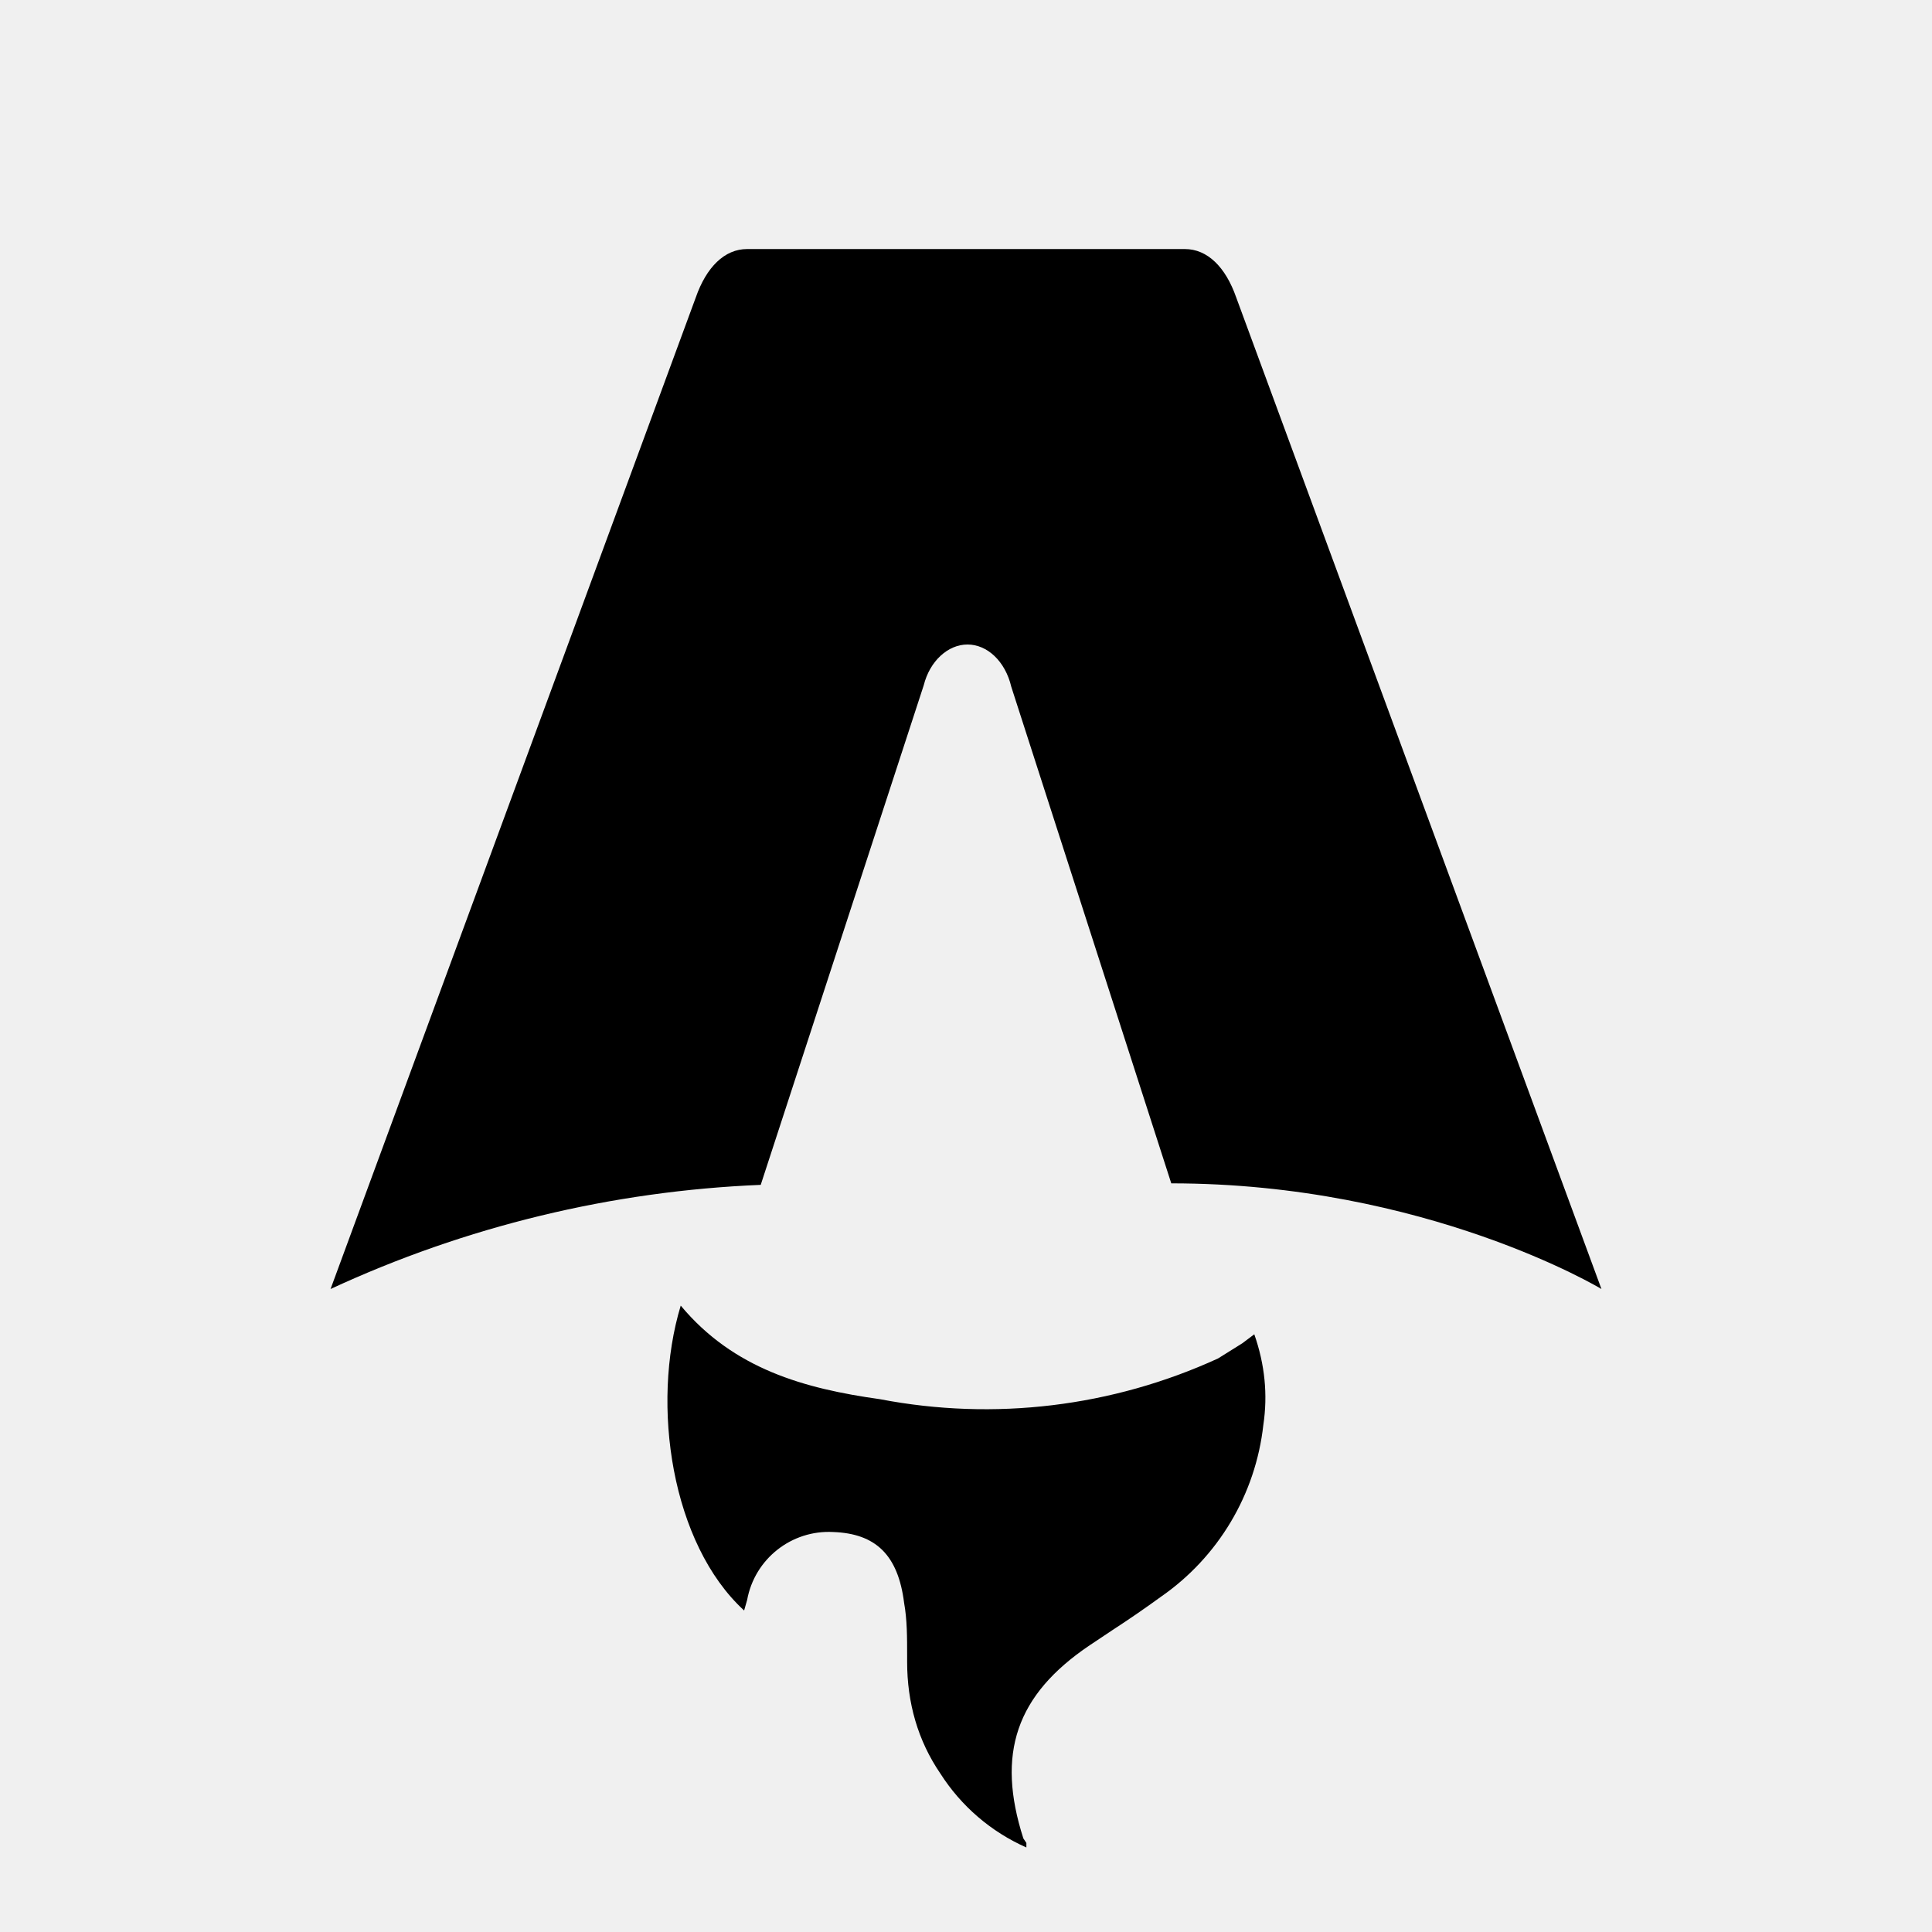
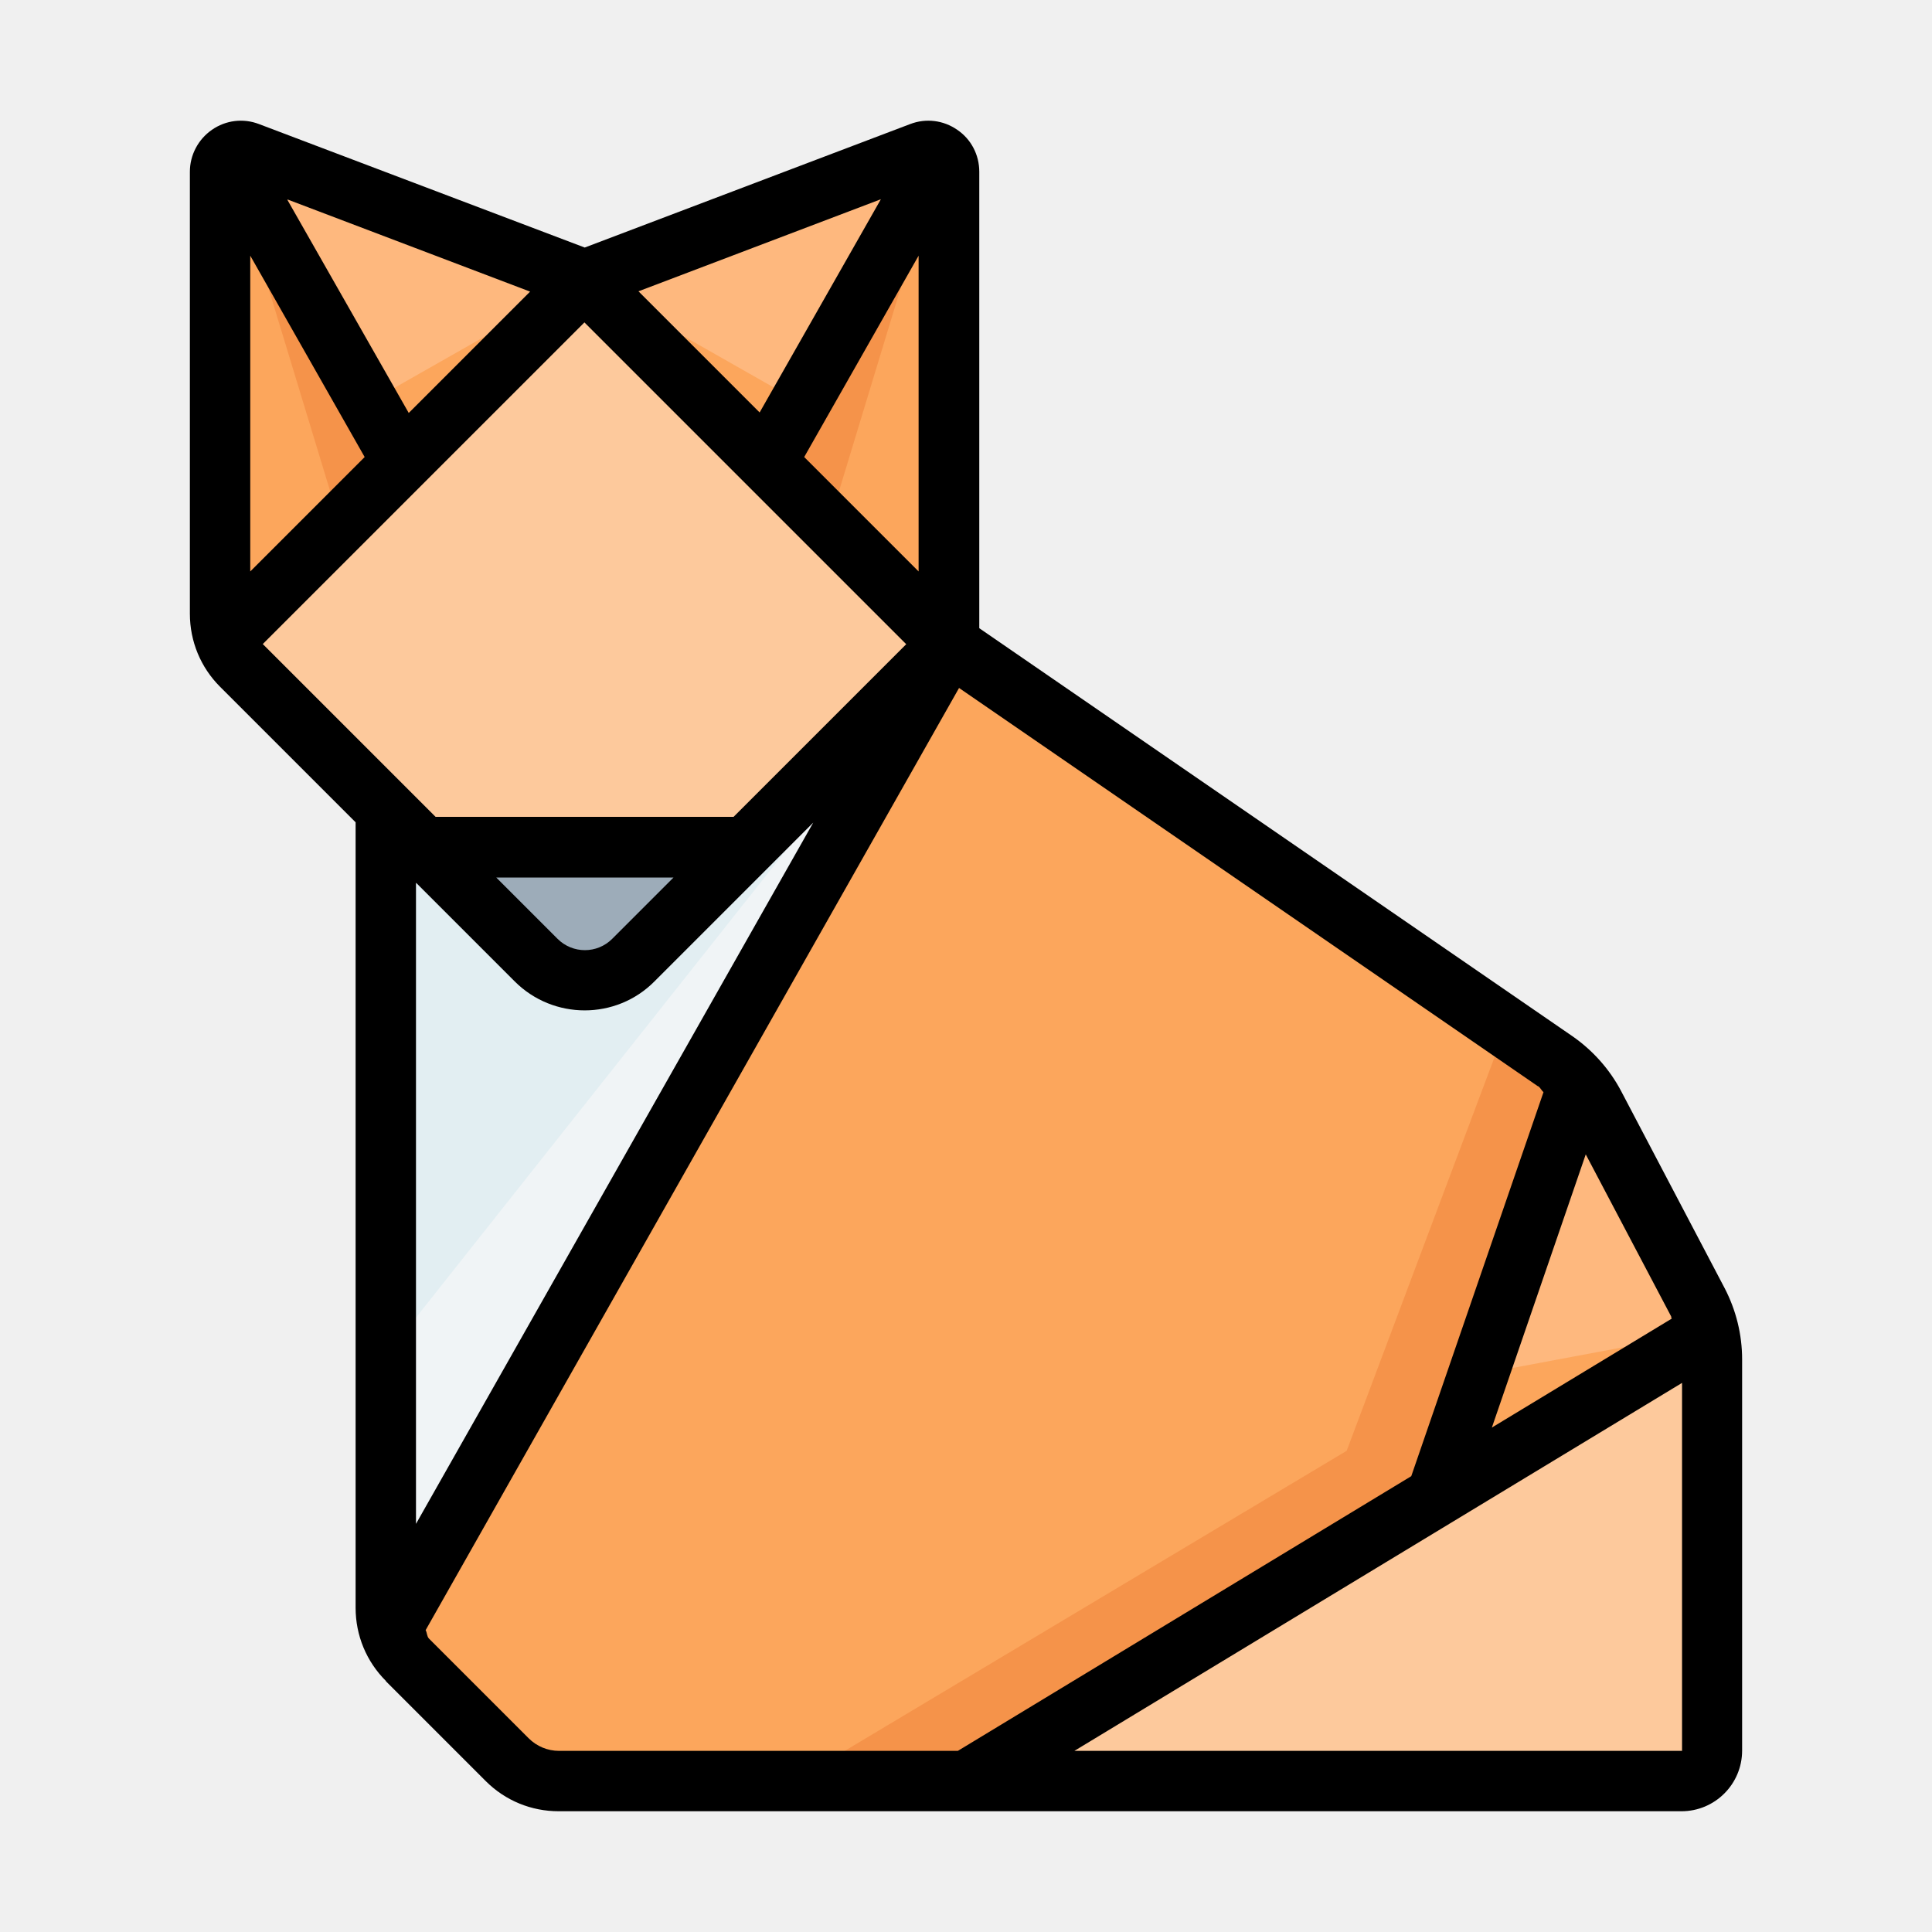
- <svg xmlns="http://www.w3.org/2000/svg" fill="none" viewBox="0 0 128 128">
-   <path d="M50.4 78.5a75.1 75.1 0 0 0-28.5 6.9l24.2-65.7c.7-2 1.9-3.2 3.4-3.2h29c1.5 0 2.7 1.2 3.4 3.2l24.2 65.7s-11.6-7-28.5-7L67 45.5c-.4-1.7-1.6-2.8-2.9-2.8-1.3 0-2.5 1.1-2.9 2.7L50.4 78.5Zm-1.1 28.2Zm-4.2-20.2c-2 6.6-.6 15.8 4.2 20.2a17.5 17.5 0 0 1 .2-.7 5.5 5.5 0 0 1 5.7-4.5c2.8.1 4.3 1.5 4.7 4.7.2 1.1.2 2.3.2 3.5v.4c0 2.7.7 5.2 2.2 7.4a13 13 0 0 0 5.7 4.9v-.3l-.2-.3c-1.8-5.6-.5-9.5 4.4-12.8l1.5-1a73 73 0 0 0 3.2-2.2 16 16 0 0 0 6.8-11.4c.3-2 .1-4-.6-6l-.8.6-1.6 1a37 37 0 0 1-22.4 2.7c-5-.7-9.7-2-13.2-6.2Z" />
-   <style>
-         path { fill: #000; }
-         @media (prefers-color-scheme: dark) {
-             path { fill: #FFF; }
-         }
-     </style>
+ <svg xmlns="http://www.w3.org/2000/svg" width="64px" height="64px" viewBox="0 0 64 64" fill="#000000">
+   <g id="SVGRepo_bgCarrier" stroke-width="0" />
+   <g id="SVGRepo_tracerCarrier" stroke-linecap="round" stroke-linejoin="round" />
+   <g id="SVGRepo_iconCarrier">
+     <g id="a" />
+     <g id="b" />
+     <g id="c" />
+     <g id="d" />
+     <g id="e" />
+     <g id="f" />
+     <g id="g" />
+     <g id="h" />
+     <g id="i" />
+     <g id="j" />
+     <g id="k" />
+     <g id="l" />
+     <g id="m" />
+     <g id="n" />
+     <g id="o" />
+     <g id="p">
+       <path d="M7.45,21.19l9.65-5.88L7.56,5.16c-.16,.12-.27,.31-.27,.54v14.64c0,.29,.06,.58,.16,.85h0Z" fill="#fca65c" id="q" />
+       <path d="M31.17,5.16l-9.54,10.15,9.81,6.04V5.69c0-.22-.11-.41-.27-.53Z" fill="#fca65c" id="r" />
+       <path d="M7.56,5.16l9.21,9.8-1.95,1.75-3.16,1.94L7.56,5.16Z" fill="#f5934a" id="s" />
+       <path d="M31.17,5.16l-9.21,9.8,1.95,1.75,3.16,1.94,4.1-13.5Z" fill="#f5934a" id="t" />
+       <path d="M8.05,5.01c-.18-.02-.35,.04-.49,.15l5.77,10.15h12.07l5.77-10.15c-.18-.15-.43-.21-.67-.11l-11.13,4.22L8.23,5.05c-.06-.02-.12-.04-.18-.04h0Z" fill="#feb87e" id="u" />
+       <path d="M12.78,26.84v26.44c0,.26,.05,.52,.14,.77l13.81-10.57,4.71-22.13-18.65,5.49Z" fill="#f0f4f6" id="v" />
+       <path d="M31.44,21.35L12.78,44.91V26.84l18.65-5.49Z" fill="#e2eef2" id="w" />
+       <path d="M31.44,21.34L12.92,54.04c.12,.35,.31,.68,.58,.95l3.3,3.3c.46,.46,1.07,.71,1.72,.71h13.49l19.14-7.05,1.15-16.09c-.23-.27-.49-.51-.78-.71l-20.07-13.81Z" fill="#fca65c" id="x" />
+       <path d="M49.88,34.03l-5.27,14.03-18.3,10.94h5.69l19.14-7.05,1.15-16.09c-.23-.27-.49-.51-.78-.71l-1.63-1.12Z" fill="#f5934a" id="y" />
+       <path d="M52.29,35.86l-4.72,13.71,6.76-.99,2.27-4.48c-.08-.33-.2-.65-.36-.96l-3.44-6.53c-.14-.27-.32-.52-.52-.75Z" fill="#feb87e" id="a`" />
+       <path d="M25.4,15.31l-6.04-6.03-6.03,6.03h0l-5.88,5.88c.12,.32,.3,.62,.55,.87l4.78,4.78,1.23,1.23,5.16,1.6,5.54-1.6h0l6.72-6.72-6.04-6.04Z" fill="#fdc99c" id="aa" />
+       <path d="M14.01,28.07l3.74,3.74c.89,.89,2.33,.89,3.22,0l3.74-3.74H14.01Z" fill="#9dacb9" id="ab" />
+       <path d="M56.6,44.1l-9.03,5.47h0l-15.57,9.43h23.7c.56,0,1.01-.45,1.01-1.01v-12.96c0-.32-.04-.63-.11-.94h0Z" fill="#fdc99c" id="ac" />
+       <path d="M19.36,9.27l-7.16,4.07,1.12,1.97,6.03-6.04Z" fill="#fca65c" id="ad" />
+       <path d="M19.36,9.27l7.16,4.07-1.12,1.97-6.03-6.04Z" fill="#fca65c" id="ae" />
+       <path d="M56.6,44.1l-7.64,1.43-1.39,4.04,9.03-5.47Z" fill="#fca65c" id="af" />
+       <path d="M12.79,55.7l3.3,3.3c.65,.65,1.51,1,2.42,1H55.7c1.11,0,2.01-.9,2.01-2.01v-12.96c0-.82-.2-1.63-.58-2.36l-3.43-6.53c-.38-.72-.94-1.35-1.62-1.82l-19.64-13.51V5.69c0-.56-.27-1.08-.73-1.39-.46-.32-1.04-.39-1.56-.19l-10.78,4.09L8.58,4.11c-.52-.2-1.1-.13-1.56,.19s-.73,.84-.73,1.39v14.64c0,.92,.36,1.78,1,2.42l4.49,4.49v26.02c0,.92,.36,1.78,1,2.42Zm1-26.45l3.26,3.26c1.28,1.28,3.36,1.28,4.63,0l5.26-5.26-13.16,23.23V29.25Zm2.65-.18h5.87l-2.03,2.03c-.5,.5-1.31,.5-1.81,0l-2.03-2.03Zm19.15,28.93l20.13-12.19v12.19h-20.13Zm19.77-14.39s0,.05,.02,.07l-5.96,3.61,3.11-9.05,2.83,5.37Zm-4.41-7.63c.08,.05,.11,.14,.18,.2l-4.38,12.72-15.02,9.1h-13.21c-.38,0-.74-.15-1.01-.42l-3.3-3.3c-.07-.07-.06-.19-.11-.28L31.77,22.79l19.17,13.19ZM12.08,15.14l-3.79,3.79V8.47l3.79,6.67Zm-2.55-8.53l8.03,3.05-4.02,4.02-4.02-7.06Zm20.9,1.86v10.46l-3.79-3.79,3.79-6.67Zm-5.26,5.2l-4.02-4.02,8.03-3.05-4.02,7.07Zm-16.47,7.67h0l10.66-10.66,10.66,10.66-5.72,5.72H14.43l-5.72-5.72Z" />
+     </g>
+     <g id="ag" />
+     <g id="ah" />
+     <g id="ai" />
+     <g id="aj" />
+     <g id="ak" />
+     <g id="al" />
+     <g id="am" />
+     <g id="an" />
+     <g id="ao" />
+     <g id="ap" />
+     <g id="aq" />
+     <g id="ar" />
+     <g id="as" />
+     <g id="at" />
+     <g id="au" />
+     <g id="av" />
+     <g id="aw" />
+     <g id="ax" />
+     <g id="ay" />
+     <g id="b`" />
+     <g id="ba" />
+     <g id="bb" />
+     <g id="bc" />
+     <g id="bd" />
+     <g id="be" />
+     <g id="bf" />
+     <g id="bg" />
+     <g id="bh" />
+     <g id="bi" />
+     <g id="bj" />
+     <g id="bk" />
+     <g id="bl" />
+     <g id="bm" />
+     <g id="bn" />
+   </g>
</svg>
